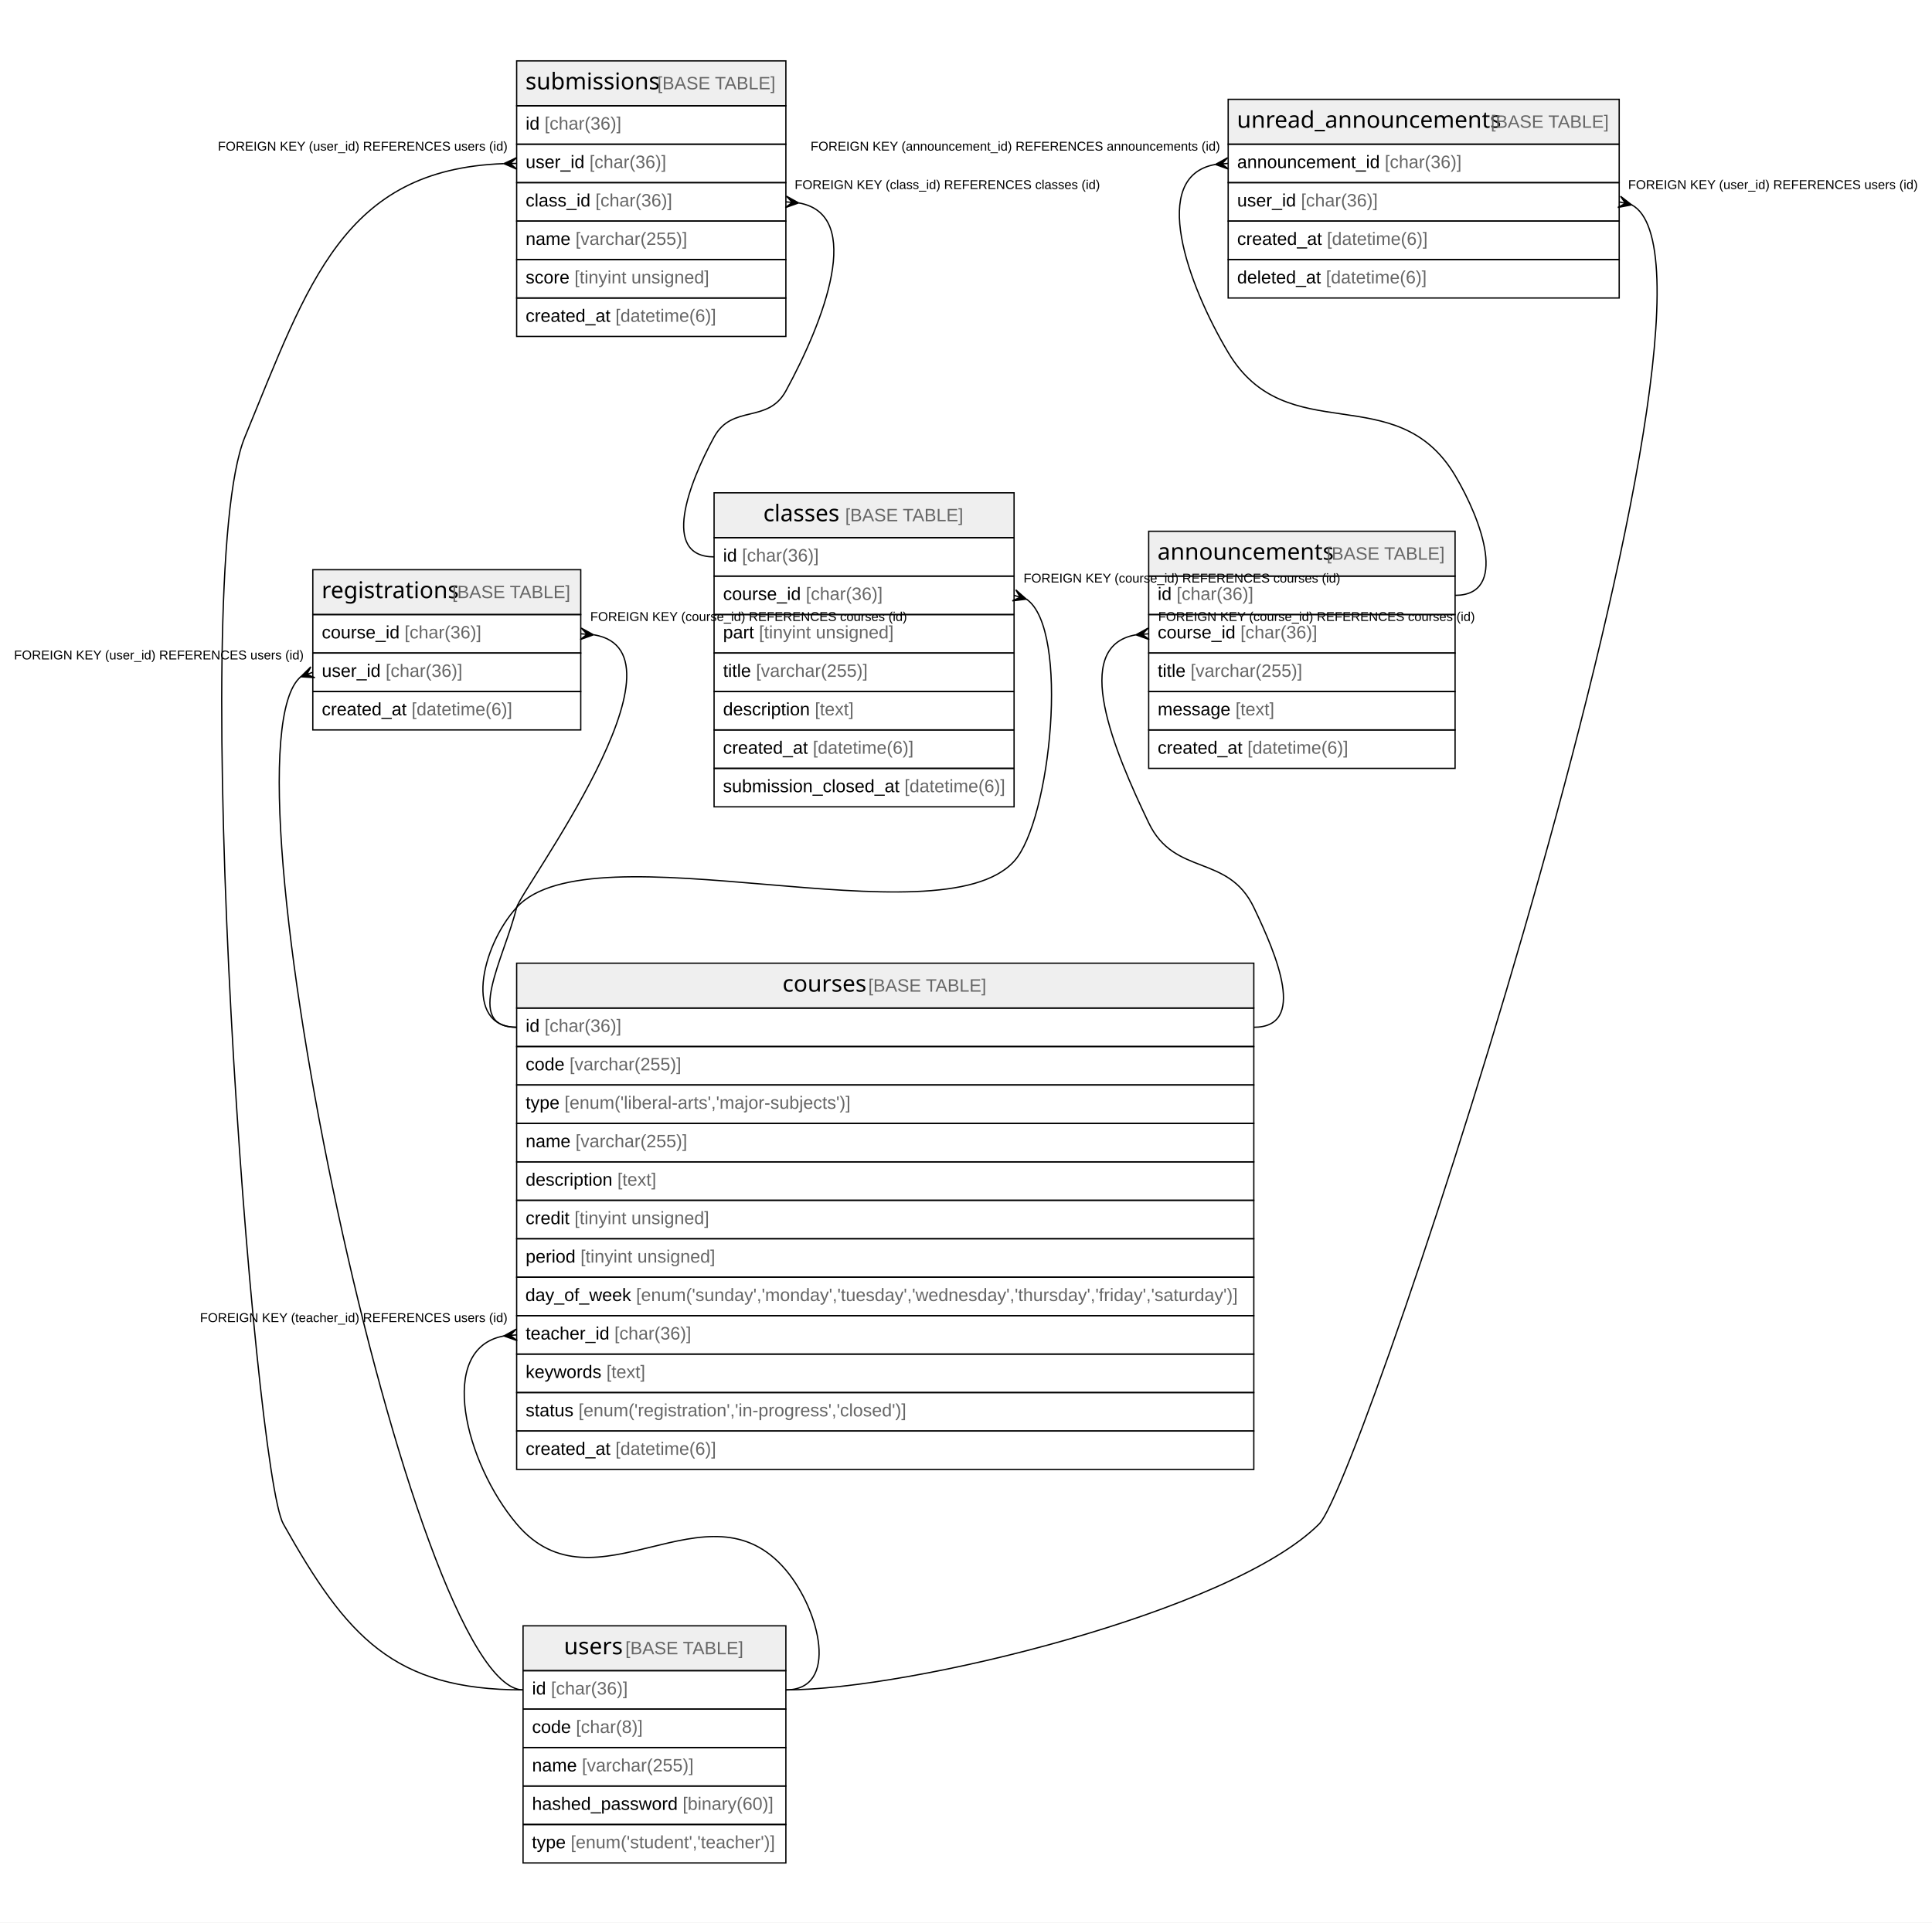
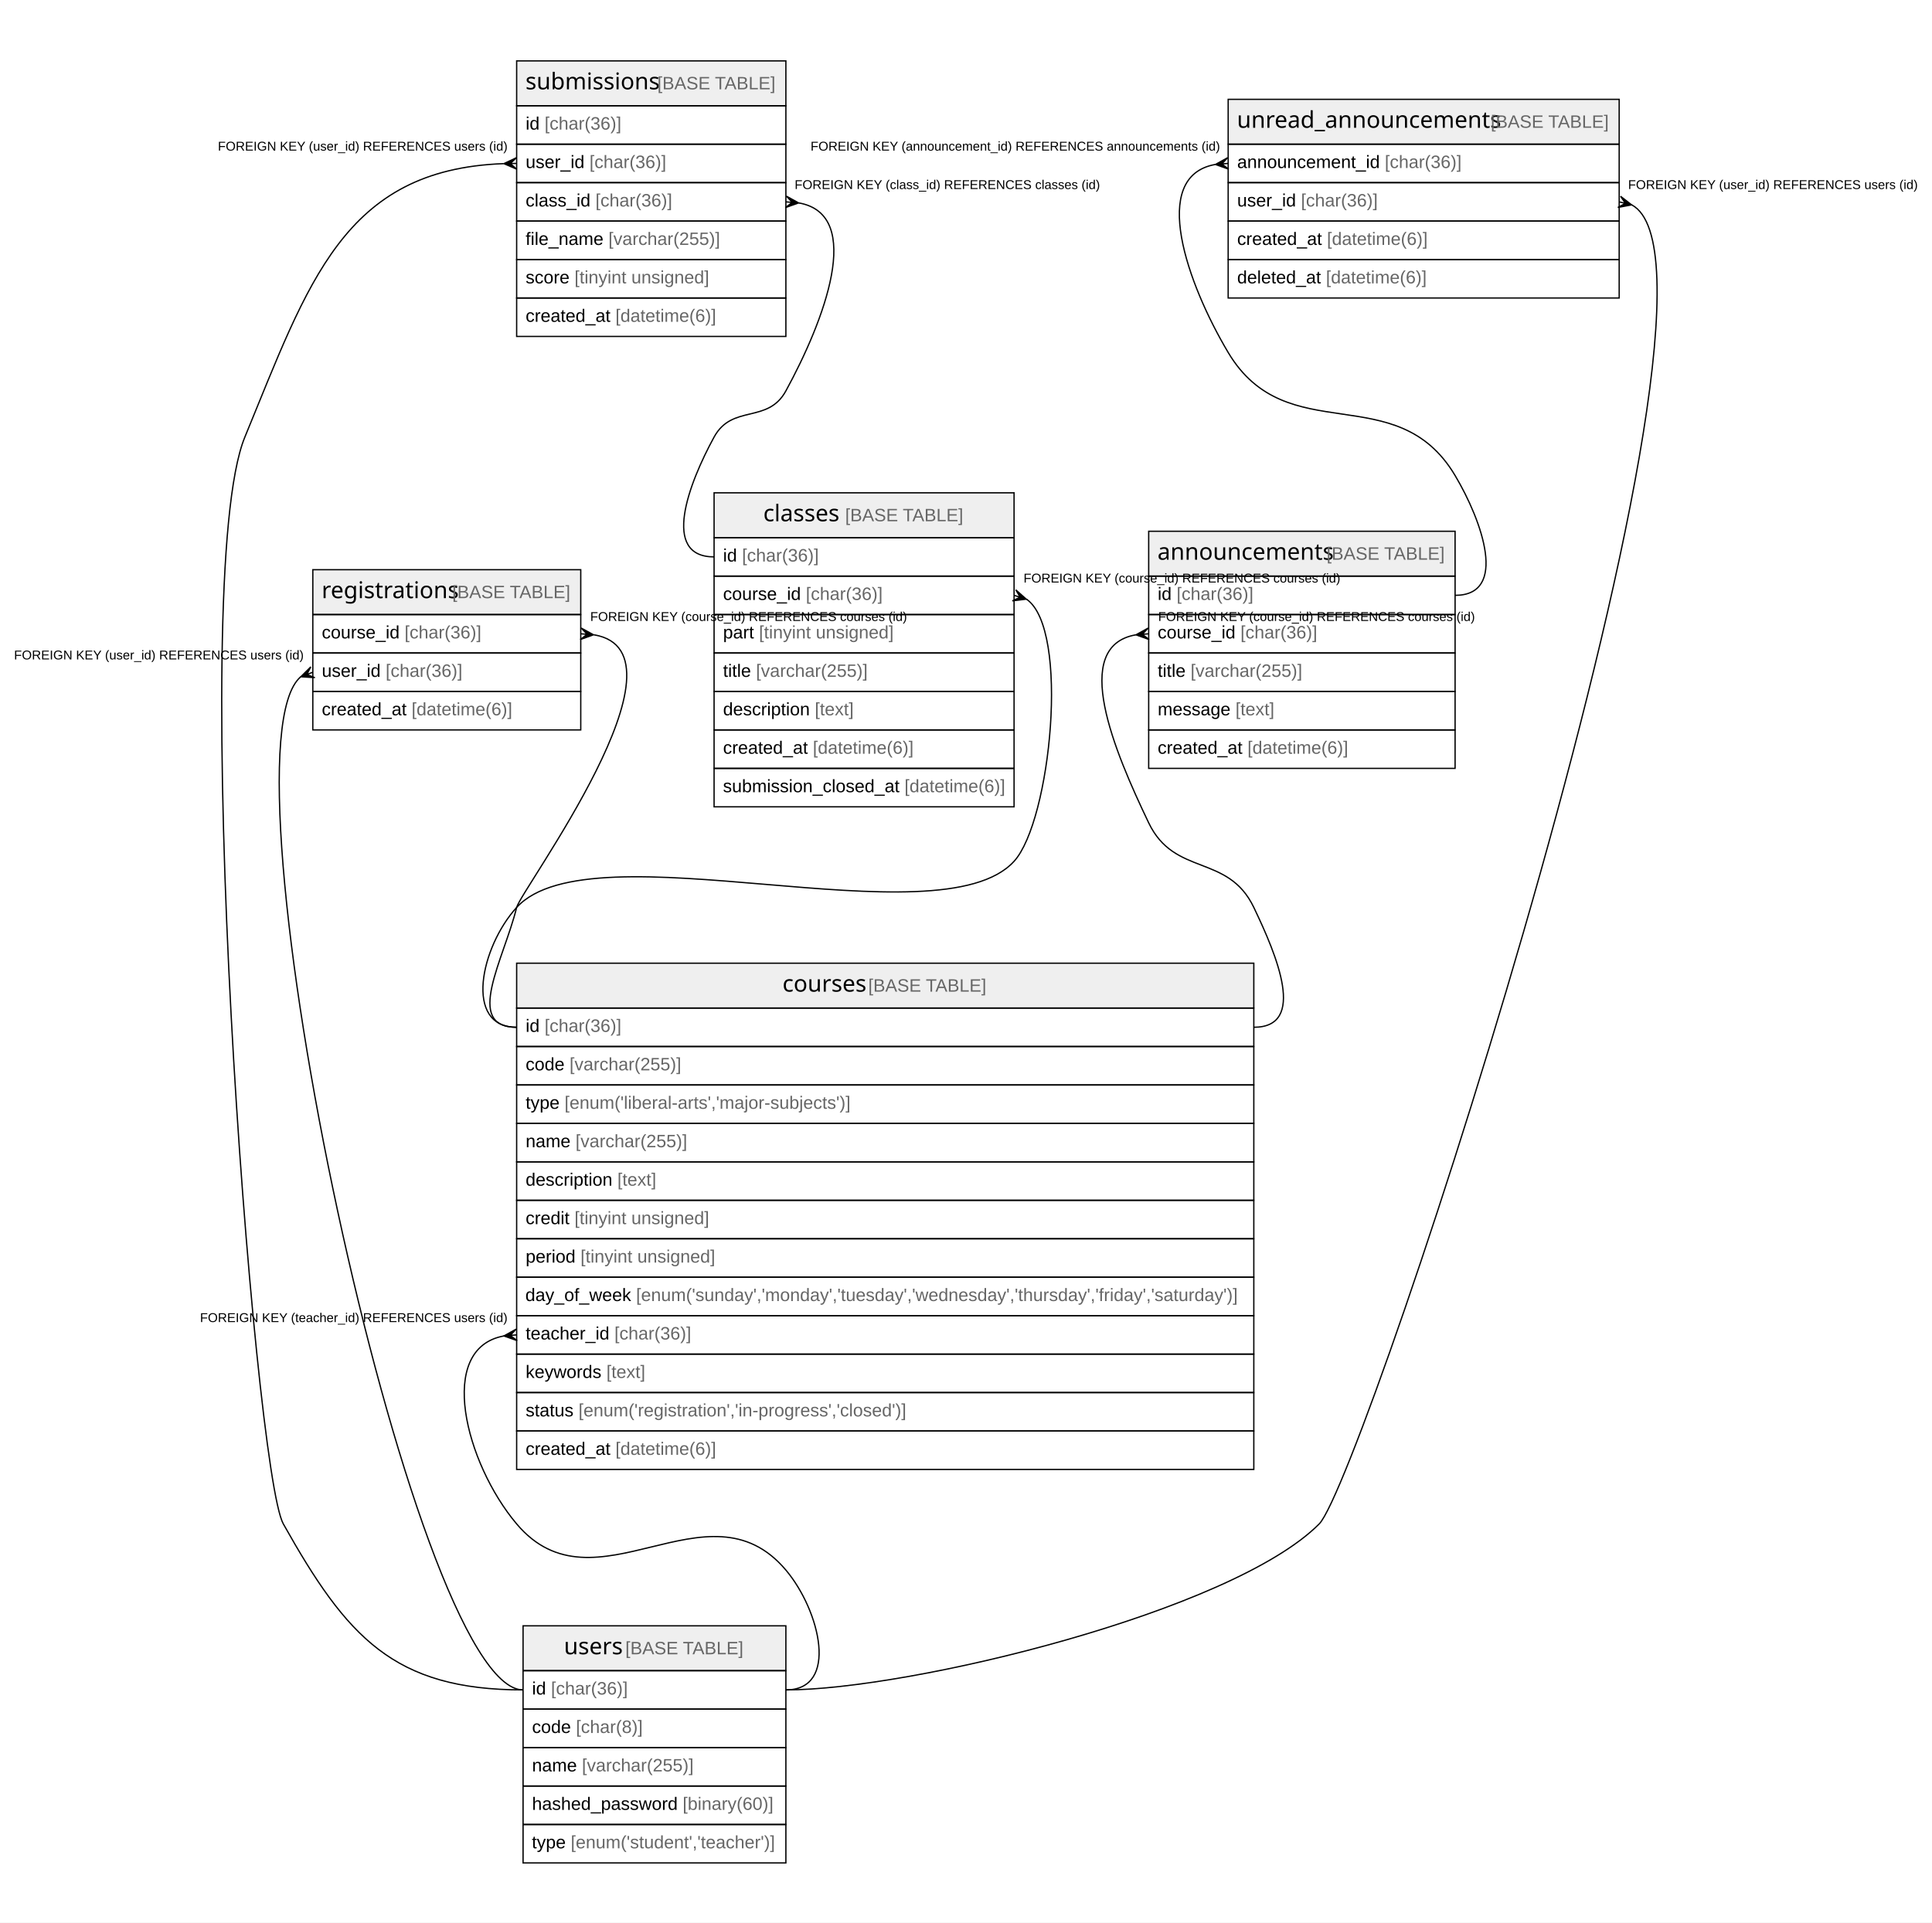
<svg xmlns="http://www.w3.org/2000/svg" width="1507pt" height="1500pt" viewBox="0.00 0.00 1507.00 1500.00">
  <g id="graph0" class="graph" transform="scale(1 1) rotate(0) translate(4 1496)">
    <polygon fill="#ffffff" stroke="transparent" points="-4,4 -4,-1496 1503,-1496 1503,4 -4,4" />
    <g id="node1" class="node">
      <polygon fill="#efefef" stroke="transparent" points="892,-1046.5 892,-1081.5 1131,-1081.5 1131,-1046.5 892,-1046.5" />
      <polygon fill="none" stroke="#000000" points="892,-1046.5 892,-1081.5 1131,-1081.5 1131,-1046.5 892,-1046.5" />
      <text text-anchor="start" x="898.848" y="-1059.3" font-family="Arial Bold" font-size="18.00" fill="#000000">announcements</text>
      <text text-anchor="start" x="1026.898" y="-1059.3" font-family="Arial" font-size="14.00" fill="#000000"> </text>
      <text text-anchor="start" x="1030.789" y="-1059.3" font-family="Arial" font-size="14.00" fill="#666666">[BASE TABLE]</text>
      <polygon fill="none" stroke="#000000" points="892,-1016.5 892,-1046.5 1131,-1046.5 1131,-1016.5 892,-1016.5" />
      <text text-anchor="start" x="899" y="-1027.9" font-family="Arial" font-size="14.00" fill="#000000">id </text>
      <text text-anchor="start" x="913.78" y="-1027.9" font-family="Arial" font-size="14.00" fill="#666666">[char(36)]</text>
      <polygon fill="none" stroke="#000000" points="892,-986.5 892,-1016.5 1131,-1016.5 1131,-986.5 892,-986.5" />
      <text text-anchor="start" x="899" y="-997.9" font-family="Arial" font-size="14.00" fill="#000000">course_id </text>
      <text text-anchor="start" x="963.571" y="-997.9" font-family="Arial" font-size="14.00" fill="#666666">[char(36)]</text>
      <polygon fill="none" stroke="#000000" points="892,-956.5 892,-986.5 1131,-986.5 1131,-956.5 892,-956.5" />
      <text text-anchor="start" x="899" y="-967.9" font-family="Arial" font-size="14.00" fill="#000000">title </text>
      <text text-anchor="start" x="924.668" y="-967.9" font-family="Arial" font-size="14.00" fill="#666666">[varchar(255)]</text>
      <polygon fill="none" stroke="#000000" points="892,-926.5 892,-956.5 1131,-956.5 1131,-926.5 892,-926.5" />
      <text text-anchor="start" x="899" y="-937.9" font-family="Arial" font-size="14.00" fill="#000000">message </text>
      <text text-anchor="start" x="959.682" y="-937.9" font-family="Arial" font-size="14.00" fill="#666666">[text]</text>
      <polygon fill="none" stroke="#000000" points="892,-896.5 892,-926.5 1131,-926.5 1131,-896.5 892,-896.5" />
      <text text-anchor="start" x="899" y="-907.9" font-family="Arial" font-size="14.00" fill="#000000">created_at </text>
      <text text-anchor="start" x="969.028" y="-907.9" font-family="Arial" font-size="14.00" fill="#666666">[datetime(6)]</text>
    </g>
    <g id="node3" class="node">
      <polygon fill="#efefef" stroke="transparent" points="399,-709.5 399,-744.5 974,-744.5 974,-709.5 399,-709.5" />
      <polygon fill="none" stroke="#000000" points="399,-709.5 399,-744.5 974,-744.5 974,-709.5 399,-709.5" />
      <text text-anchor="start" x="606.368" y="-722.3" font-family="Arial Bold" font-size="18.00" fill="#000000">courses</text>
      <text text-anchor="start" x="669.379" y="-722.3" font-family="Arial" font-size="14.00" fill="#000000"> </text>
      <text text-anchor="start" x="673.269" y="-722.3" font-family="Arial" font-size="14.00" fill="#666666">[BASE TABLE]</text>
      <polygon fill="none" stroke="#000000" points="399,-679.5 399,-709.5 974,-709.5 974,-679.5 399,-679.5" />
      <text text-anchor="start" x="406" y="-690.9" font-family="Arial" font-size="14.00" fill="#000000">id </text>
      <text text-anchor="start" x="420.78" y="-690.9" font-family="Arial" font-size="14.00" fill="#666666">[char(36)]</text>
      <polygon fill="none" stroke="#000000" points="399,-649.5 399,-679.5 974,-679.5 974,-649.5 399,-649.5" />
      <text text-anchor="start" x="406" y="-660.9" font-family="Arial" font-size="14.00" fill="#000000">code </text>
      <text text-anchor="start" x="440.238" y="-660.9" font-family="Arial" font-size="14.00" fill="#666666">[varchar(255)]</text>
      <polygon fill="none" stroke="#000000" points="399,-619.5 399,-649.5 974,-649.5 974,-619.5 399,-619.5" />
      <text text-anchor="start" x="406" y="-630.9" font-family="Arial" font-size="14.00" fill="#000000">type </text>
      <text text-anchor="start" x="436.346" y="-630.9" font-family="Arial" font-size="14.00" fill="#666666">[enum('liberal-arts','major-subjects')]</text>
      <polygon fill="none" stroke="#000000" points="399,-589.5 399,-619.5 974,-619.5 974,-589.5 399,-589.5" />
      <text text-anchor="start" x="406" y="-600.9" font-family="Arial" font-size="14.00" fill="#000000">name </text>
      <text text-anchor="start" x="444.899" y="-600.9" font-family="Arial" font-size="14.00" fill="#666666">[varchar(255)]</text>
      <polygon fill="none" stroke="#000000" points="399,-559.5 399,-589.5 974,-589.5 974,-559.5 399,-559.5" />
      <text text-anchor="start" x="406" y="-570.9" font-family="Arial" font-size="14.00" fill="#000000">description </text>
      <text text-anchor="start" x="477.568" y="-570.9" font-family="Arial" font-size="14.00" fill="#666666">[text]</text>
      <polygon fill="none" stroke="#000000" points="399,-529.5 399,-559.5 974,-559.5 974,-529.5 399,-529.5" />
      <text text-anchor="start" x="406" y="-540.9" font-family="Arial" font-size="14.00" fill="#000000">credit </text>
      <text text-anchor="start" x="444.114" y="-540.9" font-family="Arial" font-size="14.00" fill="#666666">[tinyint unsigned]</text>
      <polygon fill="none" stroke="#000000" points="399,-499.5 399,-529.5 974,-529.5 974,-499.5 399,-499.5" />
      <text text-anchor="start" x="406" y="-510.9" font-family="Arial" font-size="14.00" fill="#000000">period </text>
      <text text-anchor="start" x="448.788" y="-510.9" font-family="Arial" font-size="14.00" fill="#666666">[tinyint unsigned]</text>
      <polygon fill="none" stroke="#000000" points="399,-469.5 399,-499.5 974,-499.5 974,-469.5 399,-469.5" />
      <text text-anchor="start" x="405.776" y="-480.9" font-family="Arial" font-size="14.00" fill="#000000">day_of_week </text>
      <text text-anchor="start" x="492.142" y="-480.9" font-family="Arial" font-size="14.00" fill="#666666">[enum('sunday','monday','tuesday','wednesday','thursday','friday','saturday')]</text>
      <polygon fill="none" stroke="#000000" points="399,-439.5 399,-469.5 974,-469.5 974,-439.5 399,-439.5" />
      <text text-anchor="start" x="406" y="-450.9" font-family="Arial" font-size="14.00" fill="#000000">teacher_id </text>
      <text text-anchor="start" x="475.244" y="-450.9" font-family="Arial" font-size="14.00" fill="#666666">[char(36)]</text>
      <polygon fill="none" stroke="#000000" points="399,-409.5 399,-439.5 974,-439.5 974,-409.5 399,-409.5" />
      <text text-anchor="start" x="406" y="-420.9" font-family="Arial" font-size="14.00" fill="#000000">keywords </text>
      <text text-anchor="start" x="469.006" y="-420.9" font-family="Arial" font-size="14.00" fill="#666666">[text]</text>
      <polygon fill="none" stroke="#000000" points="399,-379.5 399,-409.5 974,-409.5 974,-379.5 399,-379.5" />
      <text text-anchor="start" x="406" y="-390.9" font-family="Arial" font-size="14.00" fill="#000000">status </text>
      <text text-anchor="start" x="447.237" y="-390.9" font-family="Arial" font-size="14.00" fill="#666666">[enum('registration','in-progress','closed')]</text>
      <polygon fill="none" stroke="#000000" points="399,-349.5 399,-379.5 974,-379.5 974,-349.5 399,-349.5" />
      <text text-anchor="start" x="406" y="-360.9" font-family="Arial" font-size="14.00" fill="#000000">created_at </text>
      <text text-anchor="start" x="476.028" y="-360.9" font-family="Arial" font-size="14.00" fill="#666666">[datetime(6)]</text>
    </g>
    <g id="edge1" class="edge">
      <path fill="none" stroke="#000000" d="M881.83,-1000.671C830.635,-991.583 865.293,-909.779 892,-854 912.203,-811.804 953.797,-830.196 974,-788 991.946,-750.519 1015.556,-694.5 974,-694.5" />
      <polygon fill="#000000" stroke="#000000" points="882.033,-1000.687 891.634,-1005.985 887.016,-1001.094 892,-1001.5 892,-1001.5 892,-1001.5 887.016,-1001.094 892.366,-997.015 882.033,-1000.687 882.033,-1000.687" />
      <text text-anchor="start" x="899.386" y="-1011.5" font-family="Arial" font-size="10.00" fill="#000000">FOREIGN KEY (course_id) REFERENCES courses (id)</text>
    </g>
    <g id="node2" class="node">
      <polygon fill="#efefef" stroke="transparent" points="553,-1076.5 553,-1111.5 787,-1111.5 787,-1076.5 553,-1076.5" />
      <polygon fill="none" stroke="#000000" points="553,-1076.5 553,-1111.5 787,-1111.5 787,-1076.5 553,-1076.5" />
      <text text-anchor="start" x="591.37" y="-1089.3" font-family="Arial Bold" font-size="18.00" fill="#000000">classes</text>
      <text text-anchor="start" x="651.376" y="-1089.3" font-family="Arial" font-size="14.00" fill="#000000"> </text>
      <text text-anchor="start" x="655.267" y="-1089.3" font-family="Arial" font-size="14.00" fill="#666666">[BASE TABLE]</text>
      <polygon fill="none" stroke="#000000" points="553,-1046.5 553,-1076.5 787,-1076.5 787,-1046.5 553,-1046.5" />
      <text text-anchor="start" x="560" y="-1057.9" font-family="Arial" font-size="14.00" fill="#000000">id </text>
      <text text-anchor="start" x="574.78" y="-1057.9" font-family="Arial" font-size="14.00" fill="#666666">[char(36)]</text>
      <polygon fill="none" stroke="#000000" points="553,-1016.5 553,-1046.5 787,-1046.5 787,-1016.5 553,-1016.5" />
      <text text-anchor="start" x="560" y="-1027.9" font-family="Arial" font-size="14.00" fill="#000000">course_id </text>
      <text text-anchor="start" x="624.571" y="-1027.9" font-family="Arial" font-size="14.00" fill="#666666">[char(36)]</text>
      <polygon fill="none" stroke="#000000" points="553,-986.5 553,-1016.5 787,-1016.5 787,-986.5 553,-986.5" />
      <text text-anchor="start" x="560" y="-997.9" font-family="Arial" font-size="14.00" fill="#000000">part </text>
      <text text-anchor="start" x="588.007" y="-997.9" font-family="Arial" font-size="14.00" fill="#666666">[tinyint unsigned]</text>
      <polygon fill="none" stroke="#000000" points="553,-956.5 553,-986.5 787,-986.5 787,-956.5 553,-956.5" />
      <text text-anchor="start" x="560" y="-967.9" font-family="Arial" font-size="14.00" fill="#000000">title </text>
      <text text-anchor="start" x="585.668" y="-967.9" font-family="Arial" font-size="14.00" fill="#666666">[varchar(255)]</text>
      <polygon fill="none" stroke="#000000" points="553,-926.5 553,-956.5 787,-956.5 787,-926.5 553,-926.5" />
      <text text-anchor="start" x="560" y="-937.9" font-family="Arial" font-size="14.00" fill="#000000">description </text>
      <text text-anchor="start" x="631.568" y="-937.9" font-family="Arial" font-size="14.00" fill="#666666">[text]</text>
      <polygon fill="none" stroke="#000000" points="553,-896.5 553,-926.5 787,-926.5 787,-896.5 553,-896.5" />
      <text text-anchor="start" x="560" y="-907.9" font-family="Arial" font-size="14.00" fill="#000000">created_at </text>
      <text text-anchor="start" x="630.028" y="-907.9" font-family="Arial" font-size="14.00" fill="#666666">[datetime(6)]</text>
      <polygon fill="none" stroke="#000000" points="553,-866.5 553,-896.5 787,-896.5 787,-866.5 553,-866.5" />
      <text text-anchor="start" x="559.924" y="-877.9" font-family="Arial" font-size="14.00" fill="#000000">submission_closed_at </text>
      <text text-anchor="start" x="701.512" y="-877.9" font-family="Arial" font-size="14.00" fill="#666666">[datetime(6)]</text>
    </g>
    <g id="edge2" class="edge">
      <path fill="none" stroke="#000000" d="M796.709,-1028.474C830.662,-1005.253 815.636,-855.416 787,-824 728.667,-760.004 457.333,-851.996 399,-788 371.006,-757.288 357.444,-694.5 399,-694.5" />
      <polygon fill="#000000" stroke="#000000" points="796.547,-1028.524 785.661,-1027.204 791.774,-1030.012 787,-1031.5 787,-1031.5 787,-1031.5 791.774,-1030.012 788.339,-1035.796 796.547,-1028.524 796.547,-1028.524" />
      <text text-anchor="start" x="794.386" y="-1041.5" font-family="Arial" font-size="10.00" fill="#000000">FOREIGN KEY (course_id) REFERENCES courses (id)</text>
    </g>
    <g id="node7" class="node">
      <polygon fill="#efefef" stroke="transparent" points="404,-192.5 404,-227.5 609,-227.5 609,-192.5 404,-192.5" />
      <polygon fill="none" stroke="#000000" points="404,-192.5 404,-227.5 609,-227.5 609,-192.5 404,-192.5" />
      <text text-anchor="start" x="435.871" y="-205.3" font-family="Arial Bold" font-size="18.00" fill="#000000">users</text>
      <text text-anchor="start" x="479.875" y="-205.3" font-family="Arial" font-size="14.00" fill="#000000"> </text>
      <text text-anchor="start" x="483.766" y="-205.3" font-family="Arial" font-size="14.00" fill="#666666">[BASE TABLE]</text>
      <polygon fill="none" stroke="#000000" points="404,-162.5 404,-192.5 609,-192.5 609,-162.5 404,-162.5" />
      <text text-anchor="start" x="411" y="-173.9" font-family="Arial" font-size="14.00" fill="#000000">id </text>
      <text text-anchor="start" x="425.78" y="-173.9" font-family="Arial" font-size="14.00" fill="#666666">[char(36)]</text>
      <polygon fill="none" stroke="#000000" points="404,-132.5 404,-162.5 609,-162.5 609,-132.5 404,-132.5" />
      <text text-anchor="start" x="411" y="-143.9" font-family="Arial" font-size="14.00" fill="#000000">code </text>
      <text text-anchor="start" x="445.238" y="-143.9" font-family="Arial" font-size="14.00" fill="#666666">[char(8)]</text>
      <polygon fill="none" stroke="#000000" points="404,-102.5 404,-132.5 609,-132.5 609,-102.5 404,-102.5" />
      <text text-anchor="start" x="411" y="-113.9" font-family="Arial" font-size="14.00" fill="#000000">name </text>
      <text text-anchor="start" x="449.899" y="-113.9" font-family="Arial" font-size="14.00" fill="#666666">[varchar(255)]</text>
      <polygon fill="none" stroke="#000000" points="404,-72.5 404,-102.5 609,-102.5 609,-72.5 404,-72.5" />
      <text text-anchor="start" x="411" y="-83.9" font-family="Arial" font-size="14.00" fill="#000000">hashed_password </text>
      <text text-anchor="start" x="528.484" y="-83.9" font-family="Arial" font-size="14.00" fill="#666666">[binary(60)]</text>
      <polygon fill="none" stroke="#000000" points="404,-42.5 404,-72.5 609,-72.5 609,-42.5 404,-42.5" />
      <text text-anchor="start" x="410.844" y="-53.9" font-family="Arial" font-size="14.00" fill="#000000">type </text>
      <text text-anchor="start" x="441.191" y="-53.9" font-family="Arial" font-size="14.00" fill="#666666">[enum('student','teacher')]</text>
    </g>
    <g id="edge3" class="edge">
      <path fill="none" stroke="#000000" d="M389.031,-453.65C336.049,-443.99 359.053,-354.377 399,-307 460.041,-234.605 547.959,-343.396 609,-271 635.787,-239.23 650.556,-177.5 609,-177.5" />
      <polygon fill="#000000" stroke="#000000" points="389.036,-453.65 398.618,-458.984 394.018,-454.075 399,-454.5 399,-454.5 399,-454.5 394.018,-454.075 399.382,-450.016 389.036,-453.65 389.036,-453.65" />
      <text text-anchor="start" x="151.996" y="-464.5" font-family="Arial" font-size="10.00" fill="#000000">FOREIGN KEY (teacher_id) REFERENCES users (id)</text>
    </g>
    <g id="node4" class="node">
      <polygon fill="#efefef" stroke="transparent" points="240,-1016.5 240,-1051.5 449,-1051.5 449,-1016.5 240,-1016.5" />
      <polygon fill="none" stroke="#000000" points="240,-1016.5 240,-1051.5 449,-1051.5 449,-1016.5 240,-1016.5" />
      <text text-anchor="start" x="246.869" y="-1029.3" font-family="Arial Bold" font-size="18.00" fill="#000000">registrations</text>
      <text text-anchor="start" x="344.877" y="-1029.3" font-family="Arial" font-size="14.00" fill="#000000"> </text>
      <text text-anchor="start" x="348.768" y="-1029.3" font-family="Arial" font-size="14.00" fill="#666666">[BASE TABLE]</text>
      <polygon fill="none" stroke="#000000" points="240,-986.5 240,-1016.5 449,-1016.5 449,-986.5 240,-986.5" />
      <text text-anchor="start" x="247" y="-997.9" font-family="Arial" font-size="14.00" fill="#000000">course_id </text>
      <text text-anchor="start" x="311.571" y="-997.9" font-family="Arial" font-size="14.00" fill="#666666">[char(36)]</text>
      <polygon fill="none" stroke="#000000" points="240,-956.5 240,-986.5 449,-986.5 449,-956.5 240,-956.5" />
      <text text-anchor="start" x="247" y="-967.9" font-family="Arial" font-size="14.00" fill="#000000">user_id </text>
      <text text-anchor="start" x="296.788" y="-967.9" font-family="Arial" font-size="14.00" fill="#666666">[char(36)]</text>
      <polygon fill="none" stroke="#000000" points="240,-926.5 240,-956.5 449,-956.5 449,-926.5 240,-926.5" />
      <text text-anchor="start" x="247" y="-937.9" font-family="Arial" font-size="14.00" fill="#000000">created_at </text>
      <text text-anchor="start" x="317.028" y="-937.9" font-family="Arial" font-size="14.00" fill="#666666">[datetime(6)]</text>
    </g>
    <g id="edge4" class="edge">
      <path fill="none" stroke="#000000" d="M459.378,-1000.697C540.514,-986.972 402.375,-801.788 399,-788 389.119,-747.636 357.444,-694.5 399,-694.5" />
      <polygon fill="#000000" stroke="#000000" points="458.97,-1000.728 448.653,-997.013 453.985,-1001.114 449,-1001.5 449,-1001.5 449,-1001.5 453.985,-1001.114 449.347,-1005.987 458.97,-1000.728 458.97,-1000.728" />
      <text text-anchor="start" x="456.386" y="-1011.5" font-family="Arial" font-size="10.00" fill="#000000">FOREIGN KEY (course_id) REFERENCES courses (id)</text>
    </g>
    <g id="edge5" class="edge">
      <path fill="none" stroke="#000000" d="M230.587,-967.96C162.615,-910.68 317.435,-177.5 404,-177.5" />
      <polygon fill="#000000" stroke="#000000" points="230.64,-967.98 238.416,-975.712 235.32,-969.74 240,-971.5 240,-971.5 240,-971.5 235.32,-969.74 241.584,-967.288 230.64,-967.98 230.64,-967.98" />
      <text text-anchor="start" x="6.945" y="-981.5" font-family="Arial" font-size="10.00" fill="#000000">FOREIGN KEY (user_id) REFERENCES users (id)</text>
    </g>
    <g id="node5" class="node">
      <polygon fill="#efefef" stroke="transparent" points="399,-1413.5 399,-1448.5 609,-1448.5 609,-1413.5 399,-1413.5" />
      <polygon fill="none" stroke="#000000" points="399,-1413.5 399,-1448.5 609,-1448.5 609,-1413.5 399,-1413.5" />
      <text text-anchor="start" x="405.87" y="-1426.3" font-family="Arial Bold" font-size="18.00" fill="#000000">submissions</text>
      <text text-anchor="start" x="504.876" y="-1426.3" font-family="Arial" font-size="14.00" fill="#000000"> </text>
      <text text-anchor="start" x="508.766" y="-1426.3" font-family="Arial" font-size="14.00" fill="#666666">[BASE TABLE]</text>
      <polygon fill="none" stroke="#000000" points="399,-1383.5 399,-1413.5 609,-1413.5 609,-1383.5 399,-1383.5" />
      <text text-anchor="start" x="406" y="-1394.9" font-family="Arial" font-size="14.00" fill="#000000">id </text>
      <text text-anchor="start" x="420.78" y="-1394.9" font-family="Arial" font-size="14.00" fill="#666666">[char(36)]</text>
      <polygon fill="none" stroke="#000000" points="399,-1353.5 399,-1383.5 609,-1383.5 609,-1353.5 399,-1353.5" />
      <text text-anchor="start" x="406" y="-1364.9" font-family="Arial" font-size="14.00" fill="#000000">user_id </text>
      <text text-anchor="start" x="455.788" y="-1364.9" font-family="Arial" font-size="14.00" fill="#666666">[char(36)]</text>
      <polygon fill="none" stroke="#000000" points="399,-1323.5 399,-1353.5 609,-1353.5 609,-1323.5 399,-1323.5" />
      <text text-anchor="start" x="406" y="-1334.9" font-family="Arial" font-size="14.00" fill="#000000">class_id </text>
      <text text-anchor="start" x="460.452" y="-1334.9" font-family="Arial" font-size="14.00" fill="#666666">[char(36)]</text>
      <polygon fill="none" stroke="#000000" points="399,-1293.5 399,-1323.5 609,-1323.5 609,-1293.5 399,-1293.5" />
-       <text text-anchor="start" x="406" y="-1304.9" font-family="Arial" font-size="14.00" fill="#000000">name </text>
-       <text text-anchor="start" x="444.899" y="-1304.9" font-family="Arial" font-size="14.00" fill="#666666">[varchar(255)]</text>
+       <text text-anchor="start" x="406" y="-1304.9" font-family="Arial" font-size="14.00" fill="#000000">file_name </text>
+       <text text-anchor="start" x="470.568" y="-1304.9" font-family="Arial" font-size="14.00" fill="#666666">[varchar(255)]</text>
      <polygon fill="none" stroke="#000000" points="399,-1263.5 399,-1293.5 609,-1293.5 609,-1263.5 399,-1263.5" />
      <text text-anchor="start" x="406" y="-1274.9" font-family="Arial" font-size="14.00" fill="#000000">score </text>
      <text text-anchor="start" x="444.116" y="-1274.9" font-family="Arial" font-size="14.00" fill="#666666">[tinyint unsigned]</text>
      <polygon fill="none" stroke="#000000" points="399,-1233.5 399,-1263.5 609,-1263.5 609,-1233.5 399,-1233.5" />
      <text text-anchor="start" x="406" y="-1244.9" font-family="Arial" font-size="14.00" fill="#000000">created_at </text>
      <text text-anchor="start" x="476.028" y="-1244.9" font-family="Arial" font-size="14.00" fill="#666666">[datetime(6)]</text>
    </g>
    <g id="edge6" class="edge">
      <path fill="none" stroke="#000000" d="M619.198,-1337.656C670.697,-1328.413 638.634,-1245.28 609,-1191 594.822,-1165.03 567.178,-1180.97 553,-1155 533.087,-1118.526 511.444,-1061.5 553,-1061.5" />
      <polygon fill="#000000" stroke="#000000" points="618.966,-1337.676 608.629,-1334.015 613.983,-1338.088 609,-1338.5 609,-1338.5 609,-1338.5 613.983,-1338.088 609.371,-1342.985 618.966,-1337.676 618.966,-1337.676" />
      <text text-anchor="start" x="615.835" y="-1348.5" font-family="Arial" font-size="10.00" fill="#000000">FOREIGN KEY (class_id) REFERENCES classes (id)</text>
    </g>
    <g id="edge7" class="edge">
      <path fill="none" stroke="#000000" d="M388.642,-1368.314C263.82,-1363.737 236.612,-1275.374 187,-1155 141.302,-1044.122 194.024,-347.927 217,-307 266.488,-218.846 302.906,-177.5 404,-177.5" />
      <polygon fill="#000000" stroke="#000000" points="389.002,-1368.32 398.919,-1372.999 394.001,-1368.41 399,-1368.5 399,-1368.5 399,-1368.5 394.001,-1368.41 399.081,-1364.001 389.002,-1368.32 389.002,-1368.32" />
      <text text-anchor="start" x="165.945" y="-1378.5" font-family="Arial" font-size="10.00" fill="#000000">FOREIGN KEY (user_id) REFERENCES users (id)</text>
    </g>
    <g id="node6" class="node">
      <polygon fill="#efefef" stroke="transparent" points="954,-1383.5 954,-1418.5 1259,-1418.5 1259,-1383.5 954,-1383.5" />
      <polygon fill="none" stroke="#000000" points="954,-1383.5 954,-1418.5 1259,-1418.5 1259,-1383.5 954,-1383.5" />
      <text text-anchor="start" x="960.833" y="-1396.3" font-family="Arial Bold" font-size="18.00" fill="#000000">unread_announcements</text>
      <text text-anchor="start" x="1154.913" y="-1396.3" font-family="Arial" font-size="14.00" fill="#000000"> </text>
      <text text-anchor="start" x="1158.803" y="-1396.3" font-family="Arial" font-size="14.00" fill="#666666">[BASE TABLE]</text>
      <polygon fill="none" stroke="#000000" points="954,-1353.5 954,-1383.5 1259,-1383.5 1259,-1353.5 954,-1353.5" />
      <text text-anchor="start" x="961" y="-1364.9" font-family="Arial" font-size="14.00" fill="#000000">announcement_id </text>
      <text text-anchor="start" x="1076.157" y="-1364.9" font-family="Arial" font-size="14.00" fill="#666666">[char(36)]</text>
      <polygon fill="none" stroke="#000000" points="954,-1323.5 954,-1353.5 1259,-1353.5 1259,-1323.5 954,-1323.5" />
      <text text-anchor="start" x="961" y="-1334.9" font-family="Arial" font-size="14.00" fill="#000000">user_id </text>
      <text text-anchor="start" x="1010.788" y="-1334.9" font-family="Arial" font-size="14.00" fill="#666666">[char(36)]</text>
      <polygon fill="none" stroke="#000000" points="954,-1293.5 954,-1323.5 1259,-1323.5 1259,-1293.5 954,-1293.5" />
      <text text-anchor="start" x="961" y="-1304.9" font-family="Arial" font-size="14.00" fill="#000000">created_at </text>
      <text text-anchor="start" x="1031.028" y="-1304.9" font-family="Arial" font-size="14.00" fill="#666666">[datetime(6)]</text>
      <polygon fill="none" stroke="#000000" points="954,-1263.5 954,-1293.5 1259,-1293.5 1259,-1263.5 954,-1263.5" />
      <text text-anchor="start" x="961" y="-1274.9" font-family="Arial" font-size="14.00" fill="#000000">deleted_at </text>
      <text text-anchor="start" x="1030.257" y="-1274.9" font-family="Arial" font-size="14.00" fill="#666666">[datetime(6)]</text>
    </g>
    <g id="edge8" class="edge">
      <path fill="none" stroke="#000000" d="M943.782,-1367.645C892.077,-1358.284 922.368,-1274.141 954,-1221 999.774,-1144.1 1085.226,-1201.9 1131,-1125 1152.255,-1089.292 1172.556,-1031.5 1131,-1031.5" />
      <polygon fill="#000000" stroke="#000000" points="944.035,-1367.667 953.625,-1372.984 949.017,-1368.083 954,-1368.5 954,-1368.5 954,-1368.5 949.017,-1368.083 954.375,-1364.016 944.035,-1367.667 944.035,-1367.667" />
      <text text-anchor="start" x="628.253" y="-1378.5" font-family="Arial" font-size="10.00" fill="#000000">FOREIGN KEY (announcement_id) REFERENCES announcements (id)</text>
    </g>
    <g id="edge9" class="edge">
      <path fill="none" stroke="#000000" d="M1268.789,-1336.15C1368.642,-1282.895 1060.003,-342.185 1025,-307 956.716,-238.36 705.82,-177.5 609,-177.5" />
      <polygon fill="#000000" stroke="#000000" points="1268.724,-1336.165 1257.949,-1334.124 1263.862,-1337.333 1259,-1338.5 1259,-1338.5 1259,-1338.5 1263.862,-1337.333 1260.051,-1342.876 1268.724,-1336.165 1268.724,-1336.165" />
      <text text-anchor="start" x="1265.945" y="-1348.5" font-family="Arial" font-size="10.00" fill="#000000">FOREIGN KEY (user_id) REFERENCES users (id)</text>
    </g>
  </g>
</svg>
